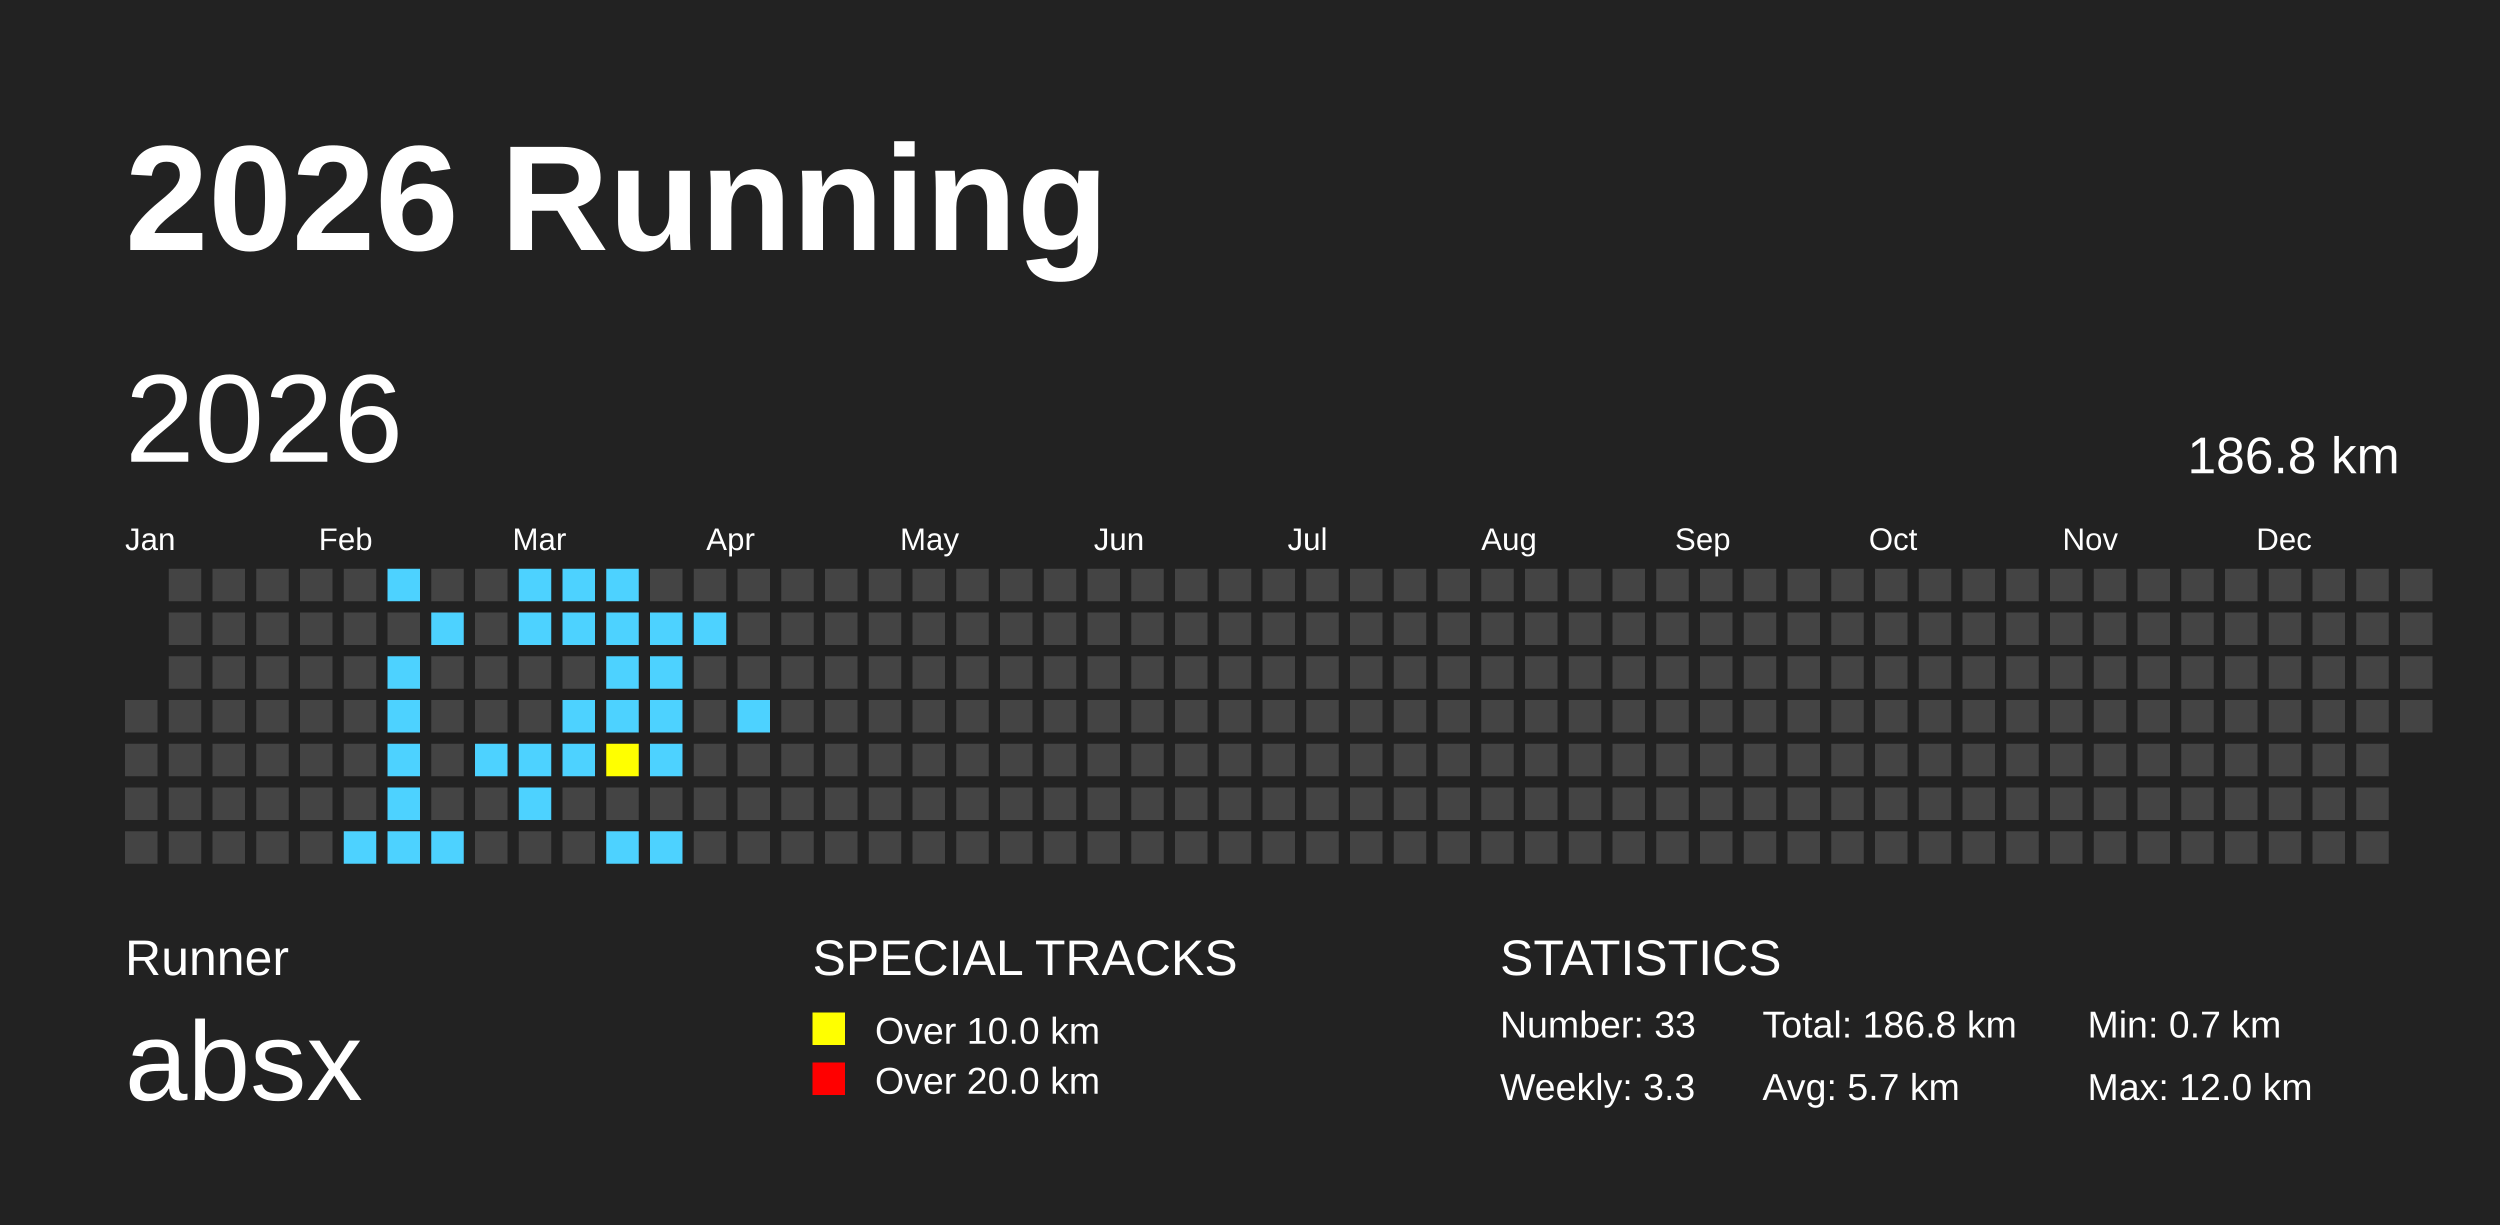
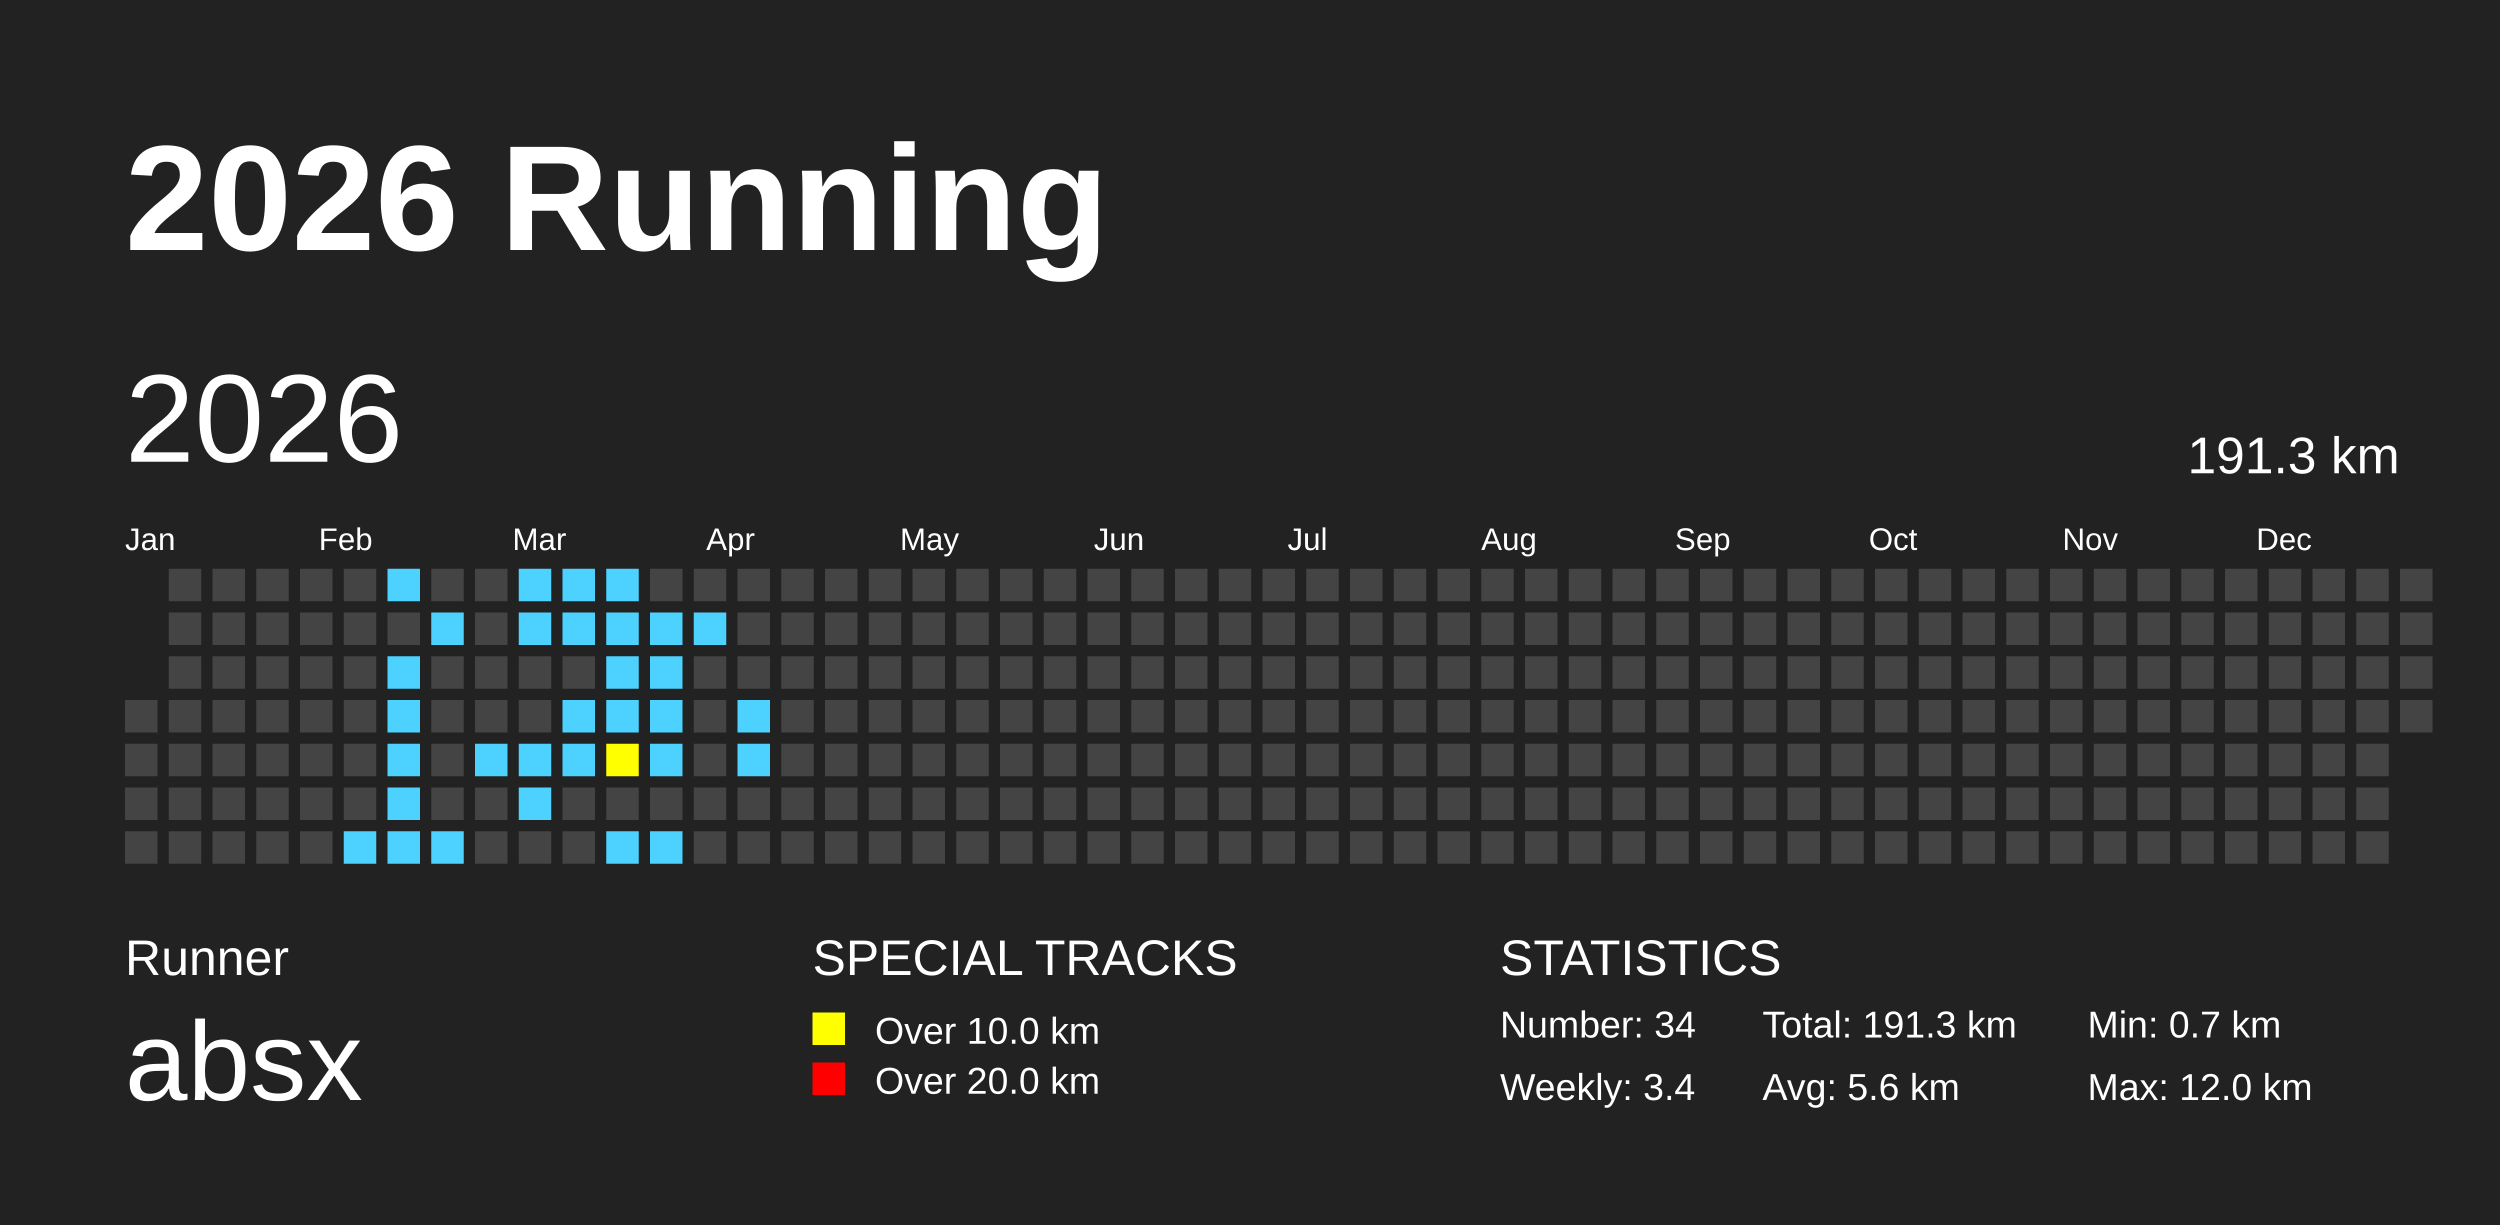
<svg xmlns="http://www.w3.org/2000/svg" baseProfile="full" height="98mm" version="1.1" viewBox="0,0,200,98" width="200mm">
  <defs />
  <rect fill="#222222" height="98" width="200" x="0" y="0" />
  <text fill="#FFFFFF" style="font-size:12px; font-family:Arial; font-weight:bold;" x="10" y="20">2026 Running</text>
  <text fill="#FFFFFF" style="font-size:4px; font-family:Arial" x="10" y="78">Runner</text>
  <text fill="#FFFFFF" style="font-size:9px; font-family:Arial" x="10" y="88">absx</text>
  <text fill="#FFFFFF" style="font-size:4px; font-family:Arial" x="65" y="78">SPECIAL TRACKS</text>
  <rect fill="yellow" height="2.6" width="2.6" x="65" y="81" />
  <text fill="#FFFFFF" style="font-size:3px; font-family:Arial" x="70" y="83.5">Over 10.0 km</text>
  <rect fill="red" height="2.6" width="2.6" x="65" y="85" />
  <text fill="#FFFFFF" style="font-size:3px; font-family:Arial" x="70" y="87.5">Over 20.0 km</text>
  <text fill="#FFFFFF" style="font-size:4px; font-family:Arial" x="120" y="78">STATISTICS</text>
-   <text fill="#FFFFFF" style="font-size:3px; font-family:Arial" x="120" y="83">Number: 33</text>
-   <text fill="#FFFFFF" style="font-size:3px; font-family:Arial" x="120" y="88">Weekly: 3.3</text>
-   <text fill="#FFFFFF" style="font-size:3px; font-family:Arial" x="141" y="83">Total: 186.8 km</text>
-   <text fill="#FFFFFF" style="font-size:3px; font-family:Arial" x="141" y="88">Avg: 5.7 km</text>
+   <text fill="#FFFFFF" style="font-size:3px; font-family:Arial" x="120" y="83">Number: 34</text>
+   <text fill="#FFFFFF" style="font-size:3px; font-family:Arial" x="120" y="88">Weekly: 3.4</text>
+   <text fill="#FFFFFF" style="font-size:3px; font-family:Arial" x="141" y="83">Total: 191.3 km</text>
+   <text fill="#FFFFFF" style="font-size:3px; font-family:Arial" x="141" y="88">Avg: 5.6 km</text>
  <text fill="#FFFFFF" style="font-size:3px; font-family:Arial" x="167" y="83">Min: 0.7 km</text>
  <text fill="#FFFFFF" style="font-size:3px; font-family:Arial" x="167" y="88">Max: 12.0 km</text>
  <text dominant-baseline="hanging" fill="#FFFFFF" style="font-size:10.0px; font-family:Arial;" x="10" y="30">2026</text>
-   <text dominant-baseline="hanging" fill="#FFFFFF" style="font-size:4.125px; font-family:Arial;" x="175" y="35">186.8 km</text>
+   <text dominant-baseline="hanging" fill="#FFFFFF" style="font-size:4.125px; font-family:Arial;" x="175" y="35">191.3 km</text>
  <text fill="#FFFFFF" style="font-size:2.5px; font-family:Arial" x="10.0" y="44">Jan</text>
  <text fill="#FFFFFF" style="font-size:2.5px; font-family:Arial" x="25.5" y="44">Feb</text>
  <text fill="#FFFFFF" style="font-size:2.5px; font-family:Arial" x="41.0" y="44">Mar</text>
  <text fill="#FFFFFF" style="font-size:2.5px; font-family:Arial" x="56.5" y="44">Apr</text>
  <text fill="#FFFFFF" style="font-size:2.5px; font-family:Arial" x="72.0" y="44">May</text>
  <text fill="#FFFFFF" style="font-size:2.5px; font-family:Arial" x="87.5" y="44">Jun</text>
  <text fill="#FFFFFF" style="font-size:2.5px; font-family:Arial" x="103.0" y="44">Jul</text>
  <text fill="#FFFFFF" style="font-size:2.5px; font-family:Arial" x="118.5" y="44">Aug</text>
  <text fill="#FFFFFF" style="font-size:2.5px; font-family:Arial" x="134.0" y="44">Sep</text>
  <text fill="#FFFFFF" style="font-size:2.5px; font-family:Arial" x="149.5" y="44">Oct</text>
  <text fill="#FFFFFF" style="font-size:2.5px; font-family:Arial" x="165.0" y="44">Nov</text>
  <text fill="#FFFFFF" style="font-size:2.5px; font-family:Arial" x="180.5" y="44">Dec</text>
  <rect fill="#444444" height="2.6" width="2.6" x="10.0" y="56.0" />
  <rect fill="#444444" height="2.6" width="2.6" x="10.0" y="59.5" />
  <rect fill="#444444" height="2.6" width="2.6" x="10.0" y="63.0" />
  <rect fill="#444444" height="2.6" width="2.6" x="10.0" y="66.5" />
  <rect fill="#444444" height="2.6" width="2.6" x="13.5" y="45.5" />
  <rect fill="#444444" height="2.6" width="2.6" x="13.5" y="49.0" />
  <rect fill="#444444" height="2.6" width="2.6" x="13.5" y="52.5" />
  <rect fill="#444444" height="2.6" width="2.6" x="13.5" y="56.0" />
  <rect fill="#444444" height="2.6" width="2.6" x="13.5" y="59.5" />
  <rect fill="#444444" height="2.6" width="2.6" x="13.5" y="63.0" />
  <rect fill="#444444" height="2.6" width="2.6" x="13.5" y="66.5" />
  <rect fill="#444444" height="2.6" width="2.6" x="17.0" y="45.5" />
  <rect fill="#444444" height="2.6" width="2.6" x="17.0" y="49.0" />
  <rect fill="#444444" height="2.6" width="2.6" x="17.0" y="52.5" />
  <rect fill="#444444" height="2.6" width="2.6" x="17.0" y="56.0" />
  <rect fill="#444444" height="2.6" width="2.6" x="17.0" y="59.5" />
  <rect fill="#444444" height="2.6" width="2.6" x="17.0" y="63.0" />
  <rect fill="#444444" height="2.6" width="2.6" x="17.0" y="66.5" />
  <rect fill="#444444" height="2.6" width="2.6" x="20.5" y="45.5" />
  <rect fill="#444444" height="2.6" width="2.6" x="20.5" y="49.0" />
  <rect fill="#444444" height="2.6" width="2.6" x="20.5" y="52.5" />
  <rect fill="#444444" height="2.6" width="2.6" x="20.5" y="56.0" />
  <rect fill="#444444" height="2.6" width="2.6" x="20.5" y="59.5" />
  <rect fill="#444444" height="2.6" width="2.6" x="20.5" y="63.0" />
  <rect fill="#444444" height="2.6" width="2.6" x="20.5" y="66.5" />
  <rect fill="#444444" height="2.6" width="2.6" x="24.0" y="45.5" />
  <rect fill="#444444" height="2.6" width="2.6" x="24.0" y="49.0" />
  <rect fill="#444444" height="2.6" width="2.6" x="24.0" y="52.5" />
  <rect fill="#444444" height="2.6" width="2.6" x="24.0" y="56.0" />
  <rect fill="#444444" height="2.6" width="2.6" x="24.0" y="59.5" />
  <rect fill="#444444" height="2.6" width="2.6" x="24.0" y="63.0" />
  <rect fill="#444444" height="2.6" width="2.6" x="24.0" y="66.5" />
  <rect fill="#444444" height="2.6" width="2.6" x="27.5" y="45.5" />
  <rect fill="#444444" height="2.6" width="2.6" x="27.5" y="49.0" />
  <rect fill="#444444" height="2.6" width="2.6" x="27.5" y="52.5" />
  <rect fill="#444444" height="2.6" width="2.6" x="27.5" y="56.0" />
  <rect fill="#444444" height="2.6" width="2.6" x="27.5" y="59.5" />
  <rect fill="#444444" height="2.6" width="2.6" x="27.5" y="63.0" />
  <rect fill="#4DD2FF" height="2.6" width="2.6" x="27.5" y="66.5" />
  <rect fill="#4DD2FF" height="2.6" width="2.6" x="31.0" y="45.5" />
  <rect fill="#444444" height="2.6" width="2.6" x="31.0" y="49.0" />
  <rect fill="#4DD2FF" height="2.6" width="2.6" x="31.0" y="52.5" />
  <rect fill="#4DD2FF" height="2.6" width="2.6" x="31.0" y="56.0" />
  <rect fill="#4DD2FF" height="2.6" width="2.6" x="31.0" y="59.5" />
  <rect fill="#4DD2FF" height="2.6" width="2.6" x="31.0" y="63.0" />
  <rect fill="#4DD2FF" height="2.6" width="2.6" x="31.0" y="66.5" />
  <rect fill="#444444" height="2.6" width="2.6" x="34.5" y="45.5" />
  <rect fill="#4DD2FF" height="2.6" width="2.6" x="34.5" y="49.0" />
  <rect fill="#444444" height="2.6" width="2.6" x="34.5" y="52.5" />
  <rect fill="#444444" height="2.6" width="2.6" x="34.5" y="56.0" />
  <rect fill="#444444" height="2.6" width="2.6" x="34.5" y="59.5" />
  <rect fill="#444444" height="2.6" width="2.6" x="34.5" y="63.0" />
  <rect fill="#4DD2FF" height="2.6" width="2.6" x="34.5" y="66.5" />
  <rect fill="#444444" height="2.6" width="2.6" x="38.0" y="45.5" />
  <rect fill="#444444" height="2.6" width="2.6" x="38.0" y="49.0" />
  <rect fill="#444444" height="2.6" width="2.6" x="38.0" y="52.5" />
  <rect fill="#444444" height="2.6" width="2.6" x="38.0" y="56.0" />
  <rect fill="#4DD2FF" height="2.6" width="2.6" x="38.0" y="59.5" />
  <rect fill="#444444" height="2.6" width="2.6" x="38.0" y="63.0" />
  <rect fill="#444444" height="2.6" width="2.6" x="38.0" y="66.5" />
  <rect fill="#4DD2FF" height="2.6" width="2.6" x="41.5" y="45.5" />
  <rect fill="#4DD2FF" height="2.6" width="2.6" x="41.5" y="49.0" />
  <rect fill="#444444" height="2.6" width="2.6" x="41.5" y="52.5" />
  <rect fill="#444444" height="2.6" width="2.6" x="41.5" y="56.0" />
  <rect fill="#4DD2FF" height="2.6" width="2.6" x="41.5" y="59.5" />
  <rect fill="#4DD2FF" height="2.6" width="2.6" x="41.5" y="63.0" />
  <rect fill="#444444" height="2.6" width="2.6" x="41.5" y="66.5" />
  <rect fill="#4DD2FF" height="2.6" width="2.6" x="45.0" y="45.5" />
  <rect fill="#4DD2FF" height="2.6" width="2.6" x="45.0" y="49.0" />
  <rect fill="#444444" height="2.6" width="2.6" x="45.0" y="52.5" />
  <rect fill="#4DD2FF" height="2.6" width="2.6" x="45.0" y="56.0" />
  <rect fill="#4DD2FF" height="2.6" width="2.6" x="45.0" y="59.5" />
  <rect fill="#444444" height="2.6" width="2.6" x="45.0" y="63.0" />
  <rect fill="#444444" height="2.6" width="2.6" x="45.0" y="66.5" />
  <rect fill="#4DD2FF" height="2.6" width="2.6" x="48.5" y="45.5" />
  <rect fill="#4DD2FF" height="2.6" width="2.6" x="48.5" y="49.0" />
  <rect fill="#4DD2FF" height="2.6" width="2.6" x="48.5" y="52.5" />
  <rect fill="#4DD2FF" height="2.6" width="2.6" x="48.5" y="56.0" />
  <rect fill="yellow" height="2.6" width="2.6" x="48.5" y="59.5" />
  <rect fill="#444444" height="2.6" width="2.6" x="48.5" y="63.0" />
  <rect fill="#4DD2FF" height="2.6" width="2.6" x="48.5" y="66.5" />
  <rect fill="#444444" height="2.6" width="2.6" x="52.0" y="45.5" />
  <rect fill="#4DD2FF" height="2.6" width="2.6" x="52.0" y="49.0" />
  <rect fill="#4DD2FF" height="2.6" width="2.6" x="52.0" y="52.5" />
  <rect fill="#4DD2FF" height="2.6" width="2.6" x="52.0" y="56.0" />
  <rect fill="#4DD2FF" height="2.6" width="2.6" x="52.0" y="59.5" />
  <rect fill="#444444" height="2.6" width="2.6" x="52.0" y="63.0" />
  <rect fill="#4DD2FF" height="2.6" width="2.6" x="52.0" y="66.5" />
  <rect fill="#444444" height="2.6" width="2.6" x="55.5" y="45.5" />
  <rect fill="#4DD2FF" height="2.6" width="2.6" x="55.5" y="49.0" />
  <rect fill="#444444" height="2.6" width="2.6" x="55.5" y="52.5" />
  <rect fill="#444444" height="2.6" width="2.6" x="55.5" y="56.0" />
  <rect fill="#444444" height="2.6" width="2.6" x="55.5" y="59.5" />
  <rect fill="#444444" height="2.6" width="2.6" x="55.5" y="63.0" />
  <rect fill="#444444" height="2.6" width="2.6" x="55.5" y="66.5" />
  <rect fill="#444444" height="2.6" width="2.6" x="59.0" y="45.5" />
  <rect fill="#444444" height="2.6" width="2.6" x="59.0" y="49.0" />
  <rect fill="#444444" height="2.6" width="2.6" x="59.0" y="52.5" />
  <rect fill="#4DD2FF" height="2.6" width="2.6" x="59.0" y="56.0" />
-   <rect fill="#444444" height="2.6" width="2.6" x="59.0" y="59.5" />
+   <rect fill="#4DD2FF" height="2.6" width="2.6" x="59.0" y="59.5" />
  <rect fill="#444444" height="2.6" width="2.6" x="59.0" y="63.0" />
  <rect fill="#444444" height="2.6" width="2.6" x="59.0" y="66.5" />
  <rect fill="#444444" height="2.6" width="2.6" x="62.5" y="45.5" />
  <rect fill="#444444" height="2.6" width="2.6" x="62.5" y="49.0" />
  <rect fill="#444444" height="2.6" width="2.6" x="62.5" y="52.5" />
  <rect fill="#444444" height="2.6" width="2.6" x="62.5" y="56.0" />
  <rect fill="#444444" height="2.6" width="2.6" x="62.5" y="59.5" />
  <rect fill="#444444" height="2.6" width="2.6" x="62.5" y="63.0" />
  <rect fill="#444444" height="2.6" width="2.6" x="62.5" y="66.5" />
  <rect fill="#444444" height="2.6" width="2.6" x="66.0" y="45.5" />
  <rect fill="#444444" height="2.6" width="2.6" x="66.0" y="49.0" />
  <rect fill="#444444" height="2.6" width="2.6" x="66.0" y="52.5" />
  <rect fill="#444444" height="2.6" width="2.6" x="66.0" y="56.0" />
  <rect fill="#444444" height="2.6" width="2.6" x="66.0" y="59.5" />
  <rect fill="#444444" height="2.6" width="2.6" x="66.0" y="63.0" />
  <rect fill="#444444" height="2.6" width="2.6" x="66.0" y="66.5" />
  <rect fill="#444444" height="2.6" width="2.6" x="69.5" y="45.5" />
  <rect fill="#444444" height="2.6" width="2.6" x="69.5" y="49.0" />
  <rect fill="#444444" height="2.6" width="2.6" x="69.5" y="52.5" />
  <rect fill="#444444" height="2.6" width="2.6" x="69.5" y="56.0" />
  <rect fill="#444444" height="2.6" width="2.6" x="69.5" y="59.5" />
  <rect fill="#444444" height="2.6" width="2.6" x="69.5" y="63.0" />
  <rect fill="#444444" height="2.6" width="2.6" x="69.5" y="66.5" />
  <rect fill="#444444" height="2.6" width="2.6" x="73.0" y="45.5" />
  <rect fill="#444444" height="2.6" width="2.6" x="73.0" y="49.0" />
  <rect fill="#444444" height="2.6" width="2.6" x="73.0" y="52.5" />
  <rect fill="#444444" height="2.6" width="2.6" x="73.0" y="56.0" />
  <rect fill="#444444" height="2.6" width="2.6" x="73.0" y="59.5" />
  <rect fill="#444444" height="2.6" width="2.6" x="73.0" y="63.0" />
  <rect fill="#444444" height="2.6" width="2.6" x="73.0" y="66.5" />
  <rect fill="#444444" height="2.6" width="2.6" x="76.5" y="45.5" />
  <rect fill="#444444" height="2.6" width="2.6" x="76.5" y="49.0" />
  <rect fill="#444444" height="2.6" width="2.6" x="76.5" y="52.5" />
  <rect fill="#444444" height="2.6" width="2.6" x="76.5" y="56.0" />
  <rect fill="#444444" height="2.6" width="2.6" x="76.5" y="59.5" />
  <rect fill="#444444" height="2.6" width="2.6" x="76.5" y="63.0" />
  <rect fill="#444444" height="2.6" width="2.6" x="76.5" y="66.5" />
  <rect fill="#444444" height="2.6" width="2.6" x="80.0" y="45.5" />
  <rect fill="#444444" height="2.6" width="2.6" x="80.0" y="49.0" />
  <rect fill="#444444" height="2.6" width="2.6" x="80.0" y="52.5" />
  <rect fill="#444444" height="2.6" width="2.6" x="80.0" y="56.0" />
  <rect fill="#444444" height="2.6" width="2.6" x="80.0" y="59.5" />
  <rect fill="#444444" height="2.6" width="2.6" x="80.0" y="63.0" />
  <rect fill="#444444" height="2.6" width="2.6" x="80.0" y="66.5" />
  <rect fill="#444444" height="2.6" width="2.6" x="83.5" y="45.5" />
  <rect fill="#444444" height="2.6" width="2.6" x="83.5" y="49.0" />
  <rect fill="#444444" height="2.6" width="2.6" x="83.5" y="52.5" />
  <rect fill="#444444" height="2.6" width="2.6" x="83.5" y="56.0" />
  <rect fill="#444444" height="2.6" width="2.6" x="83.5" y="59.5" />
  <rect fill="#444444" height="2.6" width="2.6" x="83.5" y="63.0" />
  <rect fill="#444444" height="2.6" width="2.6" x="83.5" y="66.5" />
  <rect fill="#444444" height="2.6" width="2.6" x="87.0" y="45.5" />
  <rect fill="#444444" height="2.6" width="2.6" x="87.0" y="49.0" />
  <rect fill="#444444" height="2.6" width="2.6" x="87.0" y="52.5" />
  <rect fill="#444444" height="2.6" width="2.6" x="87.0" y="56.0" />
  <rect fill="#444444" height="2.6" width="2.6" x="87.0" y="59.5" />
  <rect fill="#444444" height="2.6" width="2.6" x="87.0" y="63.0" />
  <rect fill="#444444" height="2.6" width="2.6" x="87.0" y="66.5" />
  <rect fill="#444444" height="2.6" width="2.6" x="90.5" y="45.5" />
  <rect fill="#444444" height="2.6" width="2.6" x="90.5" y="49.0" />
  <rect fill="#444444" height="2.6" width="2.6" x="90.5" y="52.5" />
  <rect fill="#444444" height="2.6" width="2.6" x="90.5" y="56.0" />
  <rect fill="#444444" height="2.6" width="2.6" x="90.5" y="59.5" />
  <rect fill="#444444" height="2.6" width="2.6" x="90.5" y="63.0" />
  <rect fill="#444444" height="2.6" width="2.6" x="90.5" y="66.5" />
  <rect fill="#444444" height="2.6" width="2.6" x="94.0" y="45.5" />
  <rect fill="#444444" height="2.6" width="2.6" x="94.0" y="49.0" />
  <rect fill="#444444" height="2.6" width="2.6" x="94.0" y="52.5" />
  <rect fill="#444444" height="2.6" width="2.6" x="94.0" y="56.0" />
  <rect fill="#444444" height="2.6" width="2.6" x="94.0" y="59.5" />
  <rect fill="#444444" height="2.6" width="2.6" x="94.0" y="63.0" />
  <rect fill="#444444" height="2.6" width="2.6" x="94.0" y="66.5" />
  <rect fill="#444444" height="2.6" width="2.6" x="97.5" y="45.5" />
  <rect fill="#444444" height="2.6" width="2.6" x="97.5" y="49.0" />
  <rect fill="#444444" height="2.6" width="2.6" x="97.5" y="52.5" />
  <rect fill="#444444" height="2.6" width="2.6" x="97.5" y="56.0" />
  <rect fill="#444444" height="2.6" width="2.6" x="97.5" y="59.5" />
  <rect fill="#444444" height="2.6" width="2.6" x="97.5" y="63.0" />
  <rect fill="#444444" height="2.6" width="2.6" x="97.5" y="66.5" />
  <rect fill="#444444" height="2.6" width="2.6" x="101.0" y="45.5" />
  <rect fill="#444444" height="2.6" width="2.6" x="101.0" y="49.0" />
  <rect fill="#444444" height="2.6" width="2.6" x="101.0" y="52.5" />
  <rect fill="#444444" height="2.6" width="2.6" x="101.0" y="56.0" />
  <rect fill="#444444" height="2.6" width="2.6" x="101.0" y="59.5" />
  <rect fill="#444444" height="2.6" width="2.6" x="101.0" y="63.0" />
  <rect fill="#444444" height="2.6" width="2.6" x="101.0" y="66.5" />
  <rect fill="#444444" height="2.6" width="2.6" x="104.5" y="45.5" />
  <rect fill="#444444" height="2.6" width="2.6" x="104.5" y="49.0" />
  <rect fill="#444444" height="2.6" width="2.6" x="104.5" y="52.5" />
  <rect fill="#444444" height="2.6" width="2.6" x="104.5" y="56.0" />
  <rect fill="#444444" height="2.6" width="2.6" x="104.5" y="59.5" />
  <rect fill="#444444" height="2.6" width="2.6" x="104.5" y="63.0" />
  <rect fill="#444444" height="2.6" width="2.6" x="104.5" y="66.5" />
  <rect fill="#444444" height="2.6" width="2.6" x="108.0" y="45.5" />
  <rect fill="#444444" height="2.6" width="2.6" x="108.0" y="49.0" />
  <rect fill="#444444" height="2.6" width="2.6" x="108.0" y="52.5" />
  <rect fill="#444444" height="2.6" width="2.6" x="108.0" y="56.0" />
  <rect fill="#444444" height="2.6" width="2.6" x="108.0" y="59.5" />
  <rect fill="#444444" height="2.6" width="2.6" x="108.0" y="63.0" />
  <rect fill="#444444" height="2.6" width="2.6" x="108.0" y="66.5" />
  <rect fill="#444444" height="2.6" width="2.6" x="111.5" y="45.5" />
  <rect fill="#444444" height="2.6" width="2.6" x="111.5" y="49.0" />
  <rect fill="#444444" height="2.6" width="2.6" x="111.5" y="52.5" />
  <rect fill="#444444" height="2.6" width="2.6" x="111.5" y="56.0" />
  <rect fill="#444444" height="2.6" width="2.6" x="111.5" y="59.5" />
  <rect fill="#444444" height="2.6" width="2.6" x="111.5" y="63.0" />
  <rect fill="#444444" height="2.6" width="2.6" x="111.5" y="66.5" />
  <rect fill="#444444" height="2.6" width="2.6" x="115.0" y="45.5" />
  <rect fill="#444444" height="2.6" width="2.6" x="115.0" y="49.0" />
  <rect fill="#444444" height="2.6" width="2.6" x="115.0" y="52.5" />
  <rect fill="#444444" height="2.6" width="2.6" x="115.0" y="56.0" />
  <rect fill="#444444" height="2.6" width="2.6" x="115.0" y="59.5" />
  <rect fill="#444444" height="2.6" width="2.6" x="115.0" y="63.0" />
  <rect fill="#444444" height="2.6" width="2.6" x="115.0" y="66.5" />
  <rect fill="#444444" height="2.6" width="2.6" x="118.5" y="45.5" />
  <rect fill="#444444" height="2.6" width="2.6" x="118.5" y="49.0" />
  <rect fill="#444444" height="2.6" width="2.6" x="118.5" y="52.5" />
  <rect fill="#444444" height="2.6" width="2.6" x="118.5" y="56.0" />
  <rect fill="#444444" height="2.6" width="2.6" x="118.5" y="59.5" />
  <rect fill="#444444" height="2.6" width="2.6" x="118.5" y="63.0" />
  <rect fill="#444444" height="2.6" width="2.6" x="118.5" y="66.5" />
  <rect fill="#444444" height="2.6" width="2.6" x="122.0" y="45.5" />
  <rect fill="#444444" height="2.6" width="2.6" x="122.0" y="49.0" />
  <rect fill="#444444" height="2.6" width="2.6" x="122.0" y="52.5" />
  <rect fill="#444444" height="2.6" width="2.6" x="122.0" y="56.0" />
  <rect fill="#444444" height="2.6" width="2.6" x="122.0" y="59.5" />
  <rect fill="#444444" height="2.6" width="2.6" x="122.0" y="63.0" />
  <rect fill="#444444" height="2.6" width="2.6" x="122.0" y="66.5" />
  <rect fill="#444444" height="2.6" width="2.6" x="125.5" y="45.5" />
  <rect fill="#444444" height="2.6" width="2.6" x="125.5" y="49.0" />
  <rect fill="#444444" height="2.6" width="2.6" x="125.5" y="52.5" />
  <rect fill="#444444" height="2.6" width="2.6" x="125.5" y="56.0" />
  <rect fill="#444444" height="2.6" width="2.6" x="125.5" y="59.5" />
  <rect fill="#444444" height="2.6" width="2.6" x="125.5" y="63.0" />
  <rect fill="#444444" height="2.6" width="2.6" x="125.5" y="66.5" />
  <rect fill="#444444" height="2.6" width="2.6" x="129.0" y="45.5" />
  <rect fill="#444444" height="2.6" width="2.6" x="129.0" y="49.0" />
  <rect fill="#444444" height="2.6" width="2.6" x="129.0" y="52.5" />
  <rect fill="#444444" height="2.6" width="2.6" x="129.0" y="56.0" />
  <rect fill="#444444" height="2.6" width="2.6" x="129.0" y="59.5" />
  <rect fill="#444444" height="2.6" width="2.6" x="129.0" y="63.0" />
  <rect fill="#444444" height="2.6" width="2.6" x="129.0" y="66.5" />
  <rect fill="#444444" height="2.6" width="2.6" x="132.5" y="45.5" />
  <rect fill="#444444" height="2.6" width="2.6" x="132.5" y="49.0" />
  <rect fill="#444444" height="2.6" width="2.6" x="132.5" y="52.5" />
  <rect fill="#444444" height="2.6" width="2.6" x="132.5" y="56.0" />
  <rect fill="#444444" height="2.6" width="2.6" x="132.5" y="59.5" />
  <rect fill="#444444" height="2.6" width="2.6" x="132.5" y="63.0" />
  <rect fill="#444444" height="2.6" width="2.6" x="132.5" y="66.5" />
  <rect fill="#444444" height="2.6" width="2.6" x="136.0" y="45.5" />
  <rect fill="#444444" height="2.6" width="2.6" x="136.0" y="49.0" />
  <rect fill="#444444" height="2.6" width="2.6" x="136.0" y="52.5" />
  <rect fill="#444444" height="2.6" width="2.6" x="136.0" y="56.0" />
  <rect fill="#444444" height="2.6" width="2.6" x="136.0" y="59.5" />
  <rect fill="#444444" height="2.6" width="2.6" x="136.0" y="63.0" />
  <rect fill="#444444" height="2.6" width="2.6" x="136.0" y="66.5" />
  <rect fill="#444444" height="2.6" width="2.6" x="139.5" y="45.5" />
  <rect fill="#444444" height="2.6" width="2.6" x="139.5" y="49.0" />
  <rect fill="#444444" height="2.6" width="2.6" x="139.5" y="52.5" />
  <rect fill="#444444" height="2.6" width="2.6" x="139.5" y="56.0" />
  <rect fill="#444444" height="2.6" width="2.6" x="139.5" y="59.5" />
  <rect fill="#444444" height="2.6" width="2.6" x="139.5" y="63.0" />
  <rect fill="#444444" height="2.6" width="2.6" x="139.5" y="66.5" />
  <rect fill="#444444" height="2.6" width="2.6" x="143.0" y="45.5" />
  <rect fill="#444444" height="2.6" width="2.6" x="143.0" y="49.0" />
  <rect fill="#444444" height="2.6" width="2.6" x="143.0" y="52.5" />
  <rect fill="#444444" height="2.6" width="2.6" x="143.0" y="56.0" />
  <rect fill="#444444" height="2.6" width="2.6" x="143.0" y="59.5" />
  <rect fill="#444444" height="2.6" width="2.6" x="143.0" y="63.0" />
  <rect fill="#444444" height="2.6" width="2.6" x="143.0" y="66.5" />
  <rect fill="#444444" height="2.6" width="2.6" x="146.5" y="45.5" />
  <rect fill="#444444" height="2.6" width="2.6" x="146.5" y="49.0" />
  <rect fill="#444444" height="2.6" width="2.6" x="146.5" y="52.5" />
  <rect fill="#444444" height="2.6" width="2.6" x="146.5" y="56.0" />
  <rect fill="#444444" height="2.6" width="2.6" x="146.5" y="59.5" />
  <rect fill="#444444" height="2.6" width="2.6" x="146.5" y="63.0" />
  <rect fill="#444444" height="2.6" width="2.6" x="146.5" y="66.5" />
  <rect fill="#444444" height="2.6" width="2.6" x="150.0" y="45.5" />
  <rect fill="#444444" height="2.6" width="2.6" x="150.0" y="49.0" />
  <rect fill="#444444" height="2.6" width="2.6" x="150.0" y="52.5" />
  <rect fill="#444444" height="2.6" width="2.6" x="150.0" y="56.0" />
  <rect fill="#444444" height="2.6" width="2.6" x="150.0" y="59.5" />
  <rect fill="#444444" height="2.6" width="2.6" x="150.0" y="63.0" />
  <rect fill="#444444" height="2.6" width="2.6" x="150.0" y="66.5" />
  <rect fill="#444444" height="2.6" width="2.6" x="153.5" y="45.5" />
  <rect fill="#444444" height="2.6" width="2.6" x="153.5" y="49.0" />
  <rect fill="#444444" height="2.6" width="2.6" x="153.5" y="52.5" />
  <rect fill="#444444" height="2.6" width="2.6" x="153.5" y="56.0" />
  <rect fill="#444444" height="2.6" width="2.6" x="153.5" y="59.5" />
  <rect fill="#444444" height="2.6" width="2.6" x="153.5" y="63.0" />
  <rect fill="#444444" height="2.6" width="2.6" x="153.5" y="66.5" />
  <rect fill="#444444" height="2.6" width="2.6" x="157.0" y="45.5" />
  <rect fill="#444444" height="2.6" width="2.6" x="157.0" y="49.0" />
  <rect fill="#444444" height="2.6" width="2.6" x="157.0" y="52.5" />
  <rect fill="#444444" height="2.6" width="2.6" x="157.0" y="56.0" />
  <rect fill="#444444" height="2.6" width="2.6" x="157.0" y="59.5" />
  <rect fill="#444444" height="2.6" width="2.6" x="157.0" y="63.0" />
  <rect fill="#444444" height="2.6" width="2.6" x="157.0" y="66.5" />
  <rect fill="#444444" height="2.6" width="2.6" x="160.5" y="45.5" />
  <rect fill="#444444" height="2.6" width="2.6" x="160.5" y="49.0" />
  <rect fill="#444444" height="2.6" width="2.6" x="160.5" y="52.5" />
  <rect fill="#444444" height="2.6" width="2.6" x="160.5" y="56.0" />
  <rect fill="#444444" height="2.6" width="2.6" x="160.5" y="59.5" />
  <rect fill="#444444" height="2.6" width="2.6" x="160.5" y="63.0" />
  <rect fill="#444444" height="2.6" width="2.6" x="160.5" y="66.5" />
  <rect fill="#444444" height="2.6" width="2.6" x="164.0" y="45.5" />
  <rect fill="#444444" height="2.6" width="2.6" x="164.0" y="49.0" />
  <rect fill="#444444" height="2.6" width="2.6" x="164.0" y="52.5" />
  <rect fill="#444444" height="2.6" width="2.6" x="164.0" y="56.0" />
  <rect fill="#444444" height="2.6" width="2.6" x="164.0" y="59.5" />
  <rect fill="#444444" height="2.6" width="2.6" x="164.0" y="63.0" />
  <rect fill="#444444" height="2.6" width="2.6" x="164.0" y="66.5" />
  <rect fill="#444444" height="2.6" width="2.6" x="167.5" y="45.5" />
  <rect fill="#444444" height="2.6" width="2.6" x="167.5" y="49.0" />
  <rect fill="#444444" height="2.6" width="2.6" x="167.5" y="52.5" />
  <rect fill="#444444" height="2.6" width="2.6" x="167.5" y="56.0" />
  <rect fill="#444444" height="2.6" width="2.6" x="167.5" y="59.5" />
  <rect fill="#444444" height="2.6" width="2.6" x="167.5" y="63.0" />
  <rect fill="#444444" height="2.6" width="2.6" x="167.5" y="66.5" />
  <rect fill="#444444" height="2.6" width="2.6" x="171.0" y="45.5" />
  <rect fill="#444444" height="2.6" width="2.6" x="171.0" y="49.0" />
  <rect fill="#444444" height="2.6" width="2.6" x="171.0" y="52.5" />
  <rect fill="#444444" height="2.6" width="2.6" x="171.0" y="56.0" />
  <rect fill="#444444" height="2.6" width="2.6" x="171.0" y="59.5" />
  <rect fill="#444444" height="2.6" width="2.6" x="171.0" y="63.0" />
  <rect fill="#444444" height="2.6" width="2.6" x="171.0" y="66.5" />
  <rect fill="#444444" height="2.6" width="2.6" x="174.5" y="45.5" />
  <rect fill="#444444" height="2.6" width="2.6" x="174.5" y="49.0" />
  <rect fill="#444444" height="2.6" width="2.6" x="174.5" y="52.5" />
  <rect fill="#444444" height="2.6" width="2.6" x="174.5" y="56.0" />
  <rect fill="#444444" height="2.6" width="2.6" x="174.5" y="59.5" />
  <rect fill="#444444" height="2.6" width="2.6" x="174.5" y="63.0" />
  <rect fill="#444444" height="2.6" width="2.6" x="174.5" y="66.5" />
  <rect fill="#444444" height="2.6" width="2.6" x="178.0" y="45.5" />
  <rect fill="#444444" height="2.6" width="2.6" x="178.0" y="49.0" />
  <rect fill="#444444" height="2.6" width="2.6" x="178.0" y="52.5" />
  <rect fill="#444444" height="2.6" width="2.6" x="178.0" y="56.0" />
  <rect fill="#444444" height="2.6" width="2.6" x="178.0" y="59.5" />
  <rect fill="#444444" height="2.6" width="2.6" x="178.0" y="63.0" />
  <rect fill="#444444" height="2.6" width="2.6" x="178.0" y="66.5" />
  <rect fill="#444444" height="2.6" width="2.6" x="181.5" y="45.5" />
  <rect fill="#444444" height="2.6" width="2.6" x="181.5" y="49.0" />
  <rect fill="#444444" height="2.6" width="2.6" x="181.5" y="52.5" />
  <rect fill="#444444" height="2.6" width="2.6" x="181.5" y="56.0" />
  <rect fill="#444444" height="2.6" width="2.6" x="181.5" y="59.5" />
  <rect fill="#444444" height="2.6" width="2.6" x="181.5" y="63.0" />
  <rect fill="#444444" height="2.6" width="2.6" x="181.5" y="66.5" />
  <rect fill="#444444" height="2.6" width="2.6" x="185.0" y="45.5" />
  <rect fill="#444444" height="2.6" width="2.6" x="185.0" y="49.0" />
  <rect fill="#444444" height="2.6" width="2.6" x="185.0" y="52.5" />
  <rect fill="#444444" height="2.6" width="2.6" x="185.0" y="56.0" />
  <rect fill="#444444" height="2.6" width="2.6" x="185.0" y="59.5" />
  <rect fill="#444444" height="2.6" width="2.6" x="185.0" y="63.0" />
  <rect fill="#444444" height="2.6" width="2.6" x="185.0" y="66.5" />
  <rect fill="#444444" height="2.6" width="2.6" x="188.5" y="45.5" />
  <rect fill="#444444" height="2.6" width="2.6" x="188.5" y="49.0" />
  <rect fill="#444444" height="2.6" width="2.6" x="188.5" y="52.5" />
  <rect fill="#444444" height="2.6" width="2.6" x="188.5" y="56.0" />
  <rect fill="#444444" height="2.6" width="2.6" x="188.5" y="59.5" />
  <rect fill="#444444" height="2.6" width="2.6" x="188.5" y="63.0" />
  <rect fill="#444444" height="2.6" width="2.6" x="188.5" y="66.5" />
  <rect fill="#444444" height="2.6" width="2.6" x="192.0" y="45.5" />
  <rect fill="#444444" height="2.6" width="2.6" x="192.0" y="49.0" />
  <rect fill="#444444" height="2.6" width="2.6" x="192.0" y="52.5" />
  <rect fill="#444444" height="2.6" width="2.6" x="192.0" y="56.0" />
</svg>
